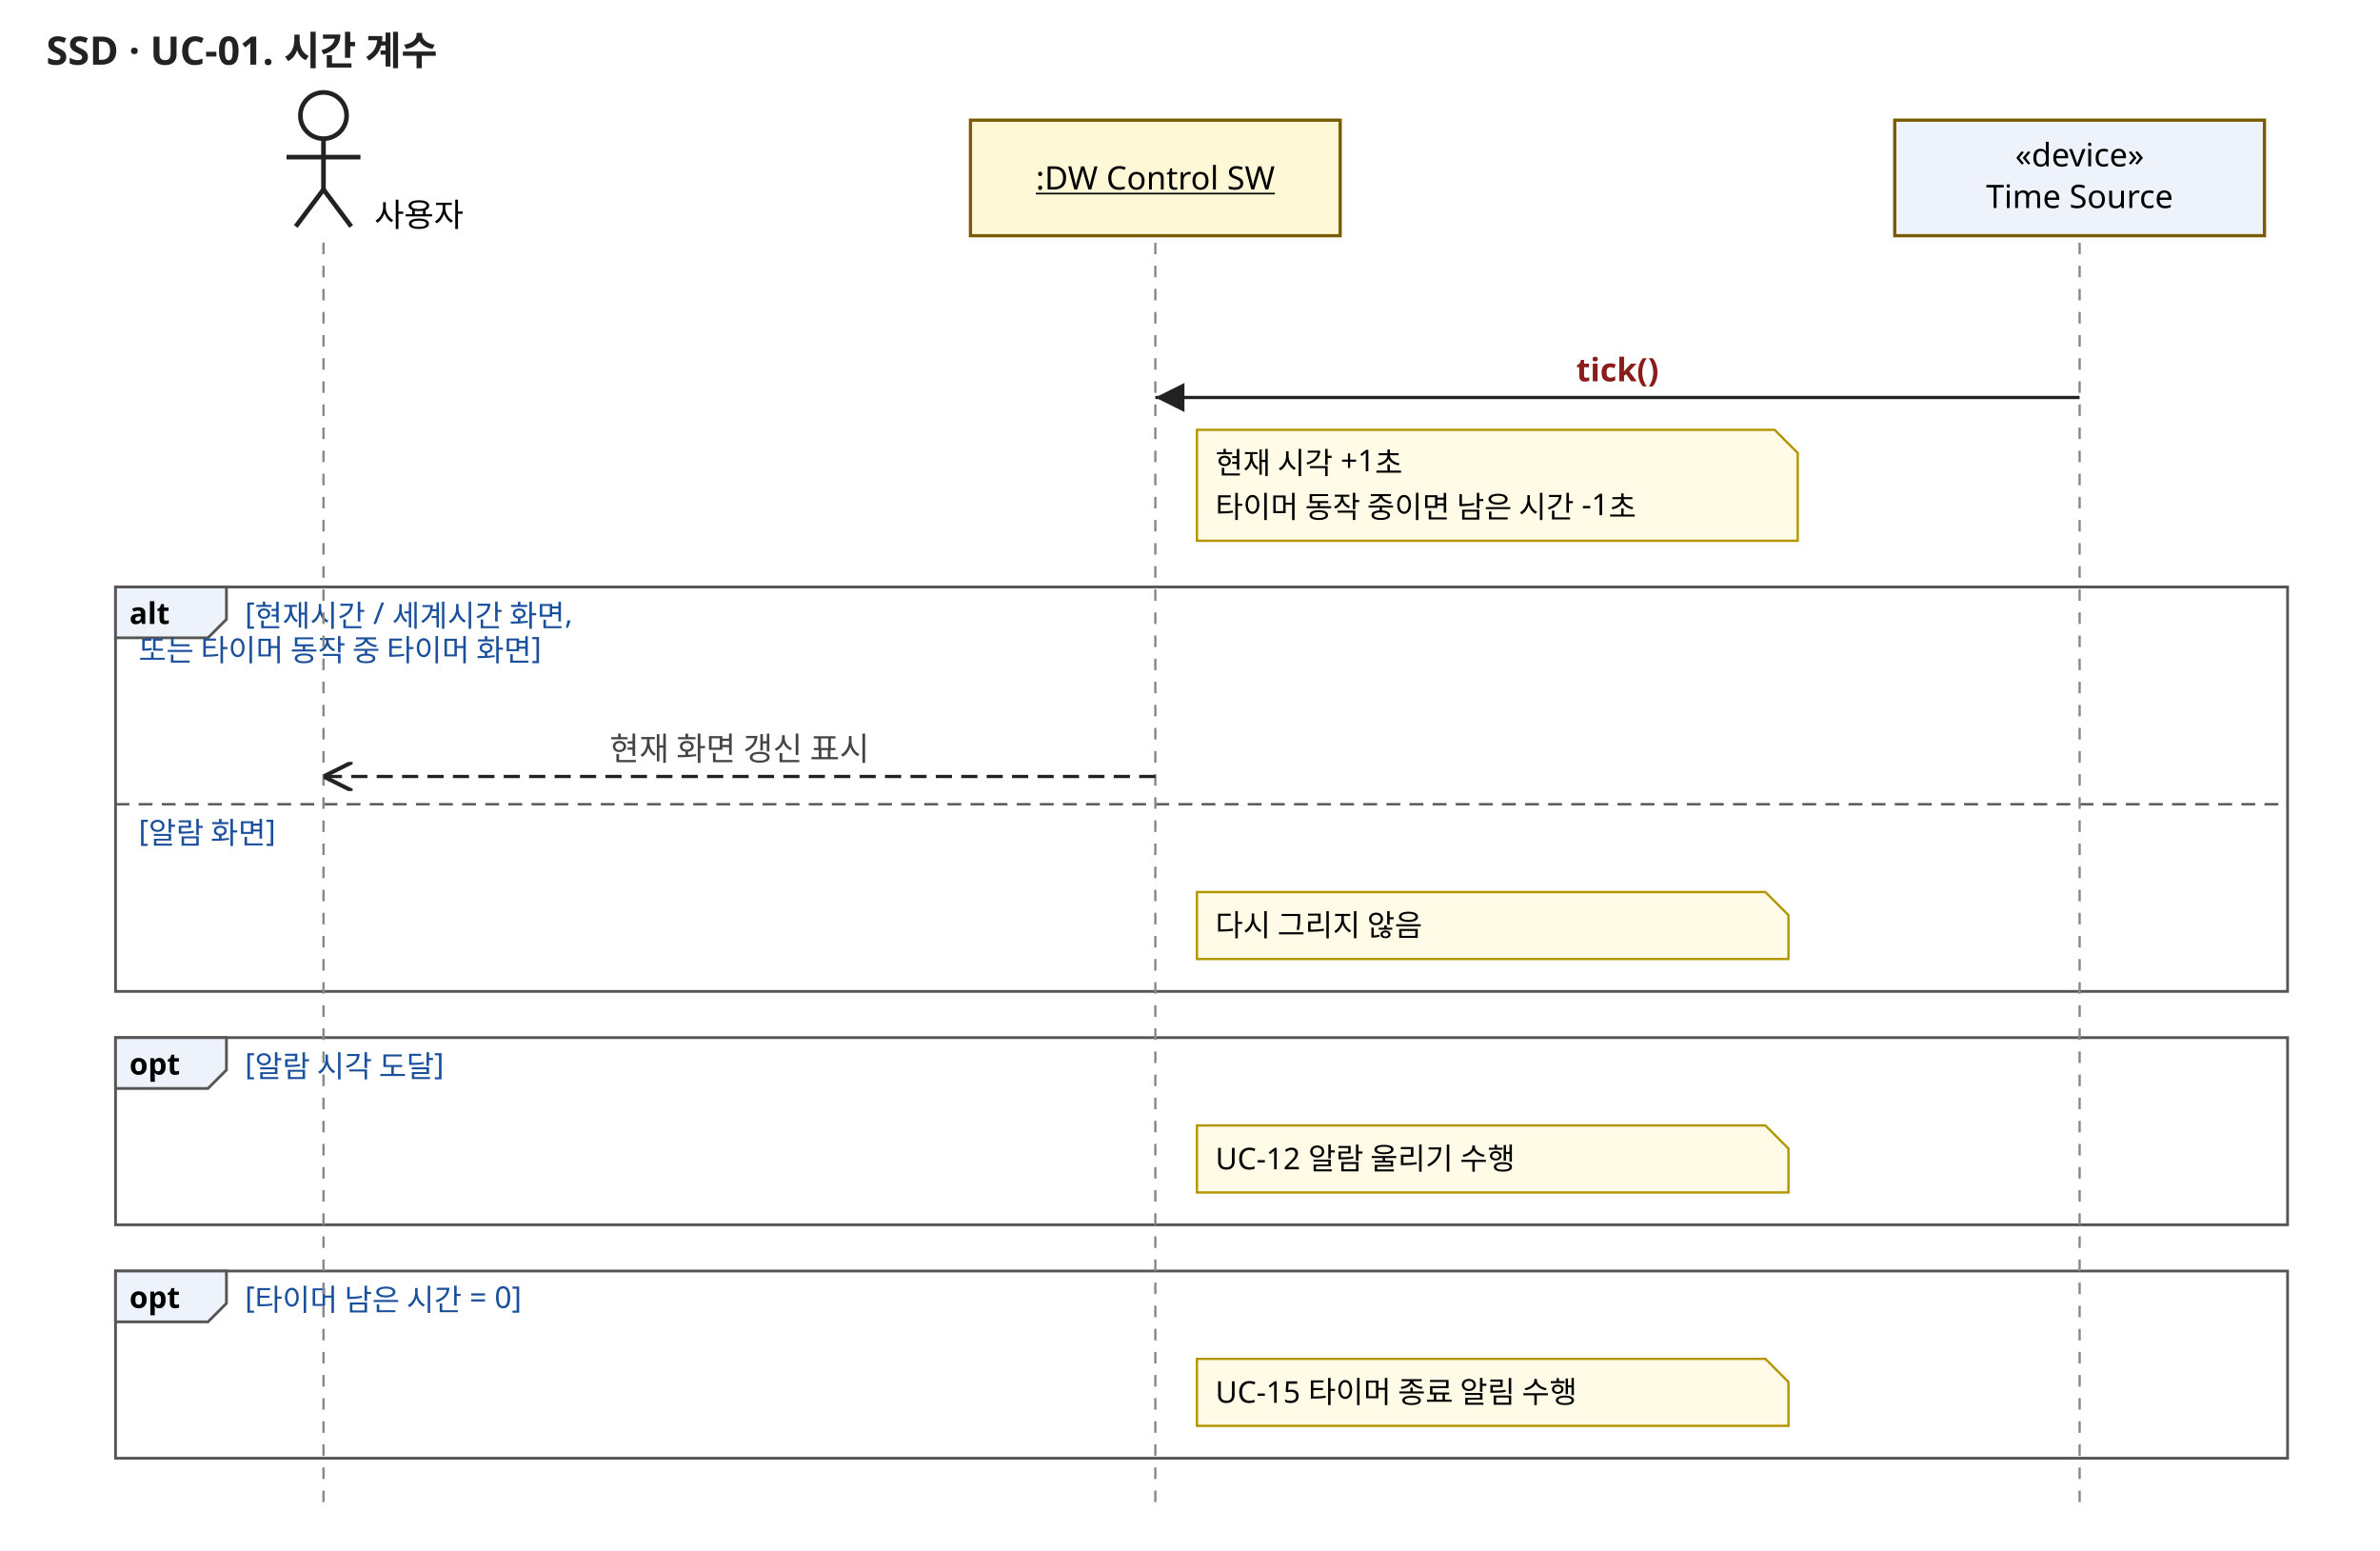
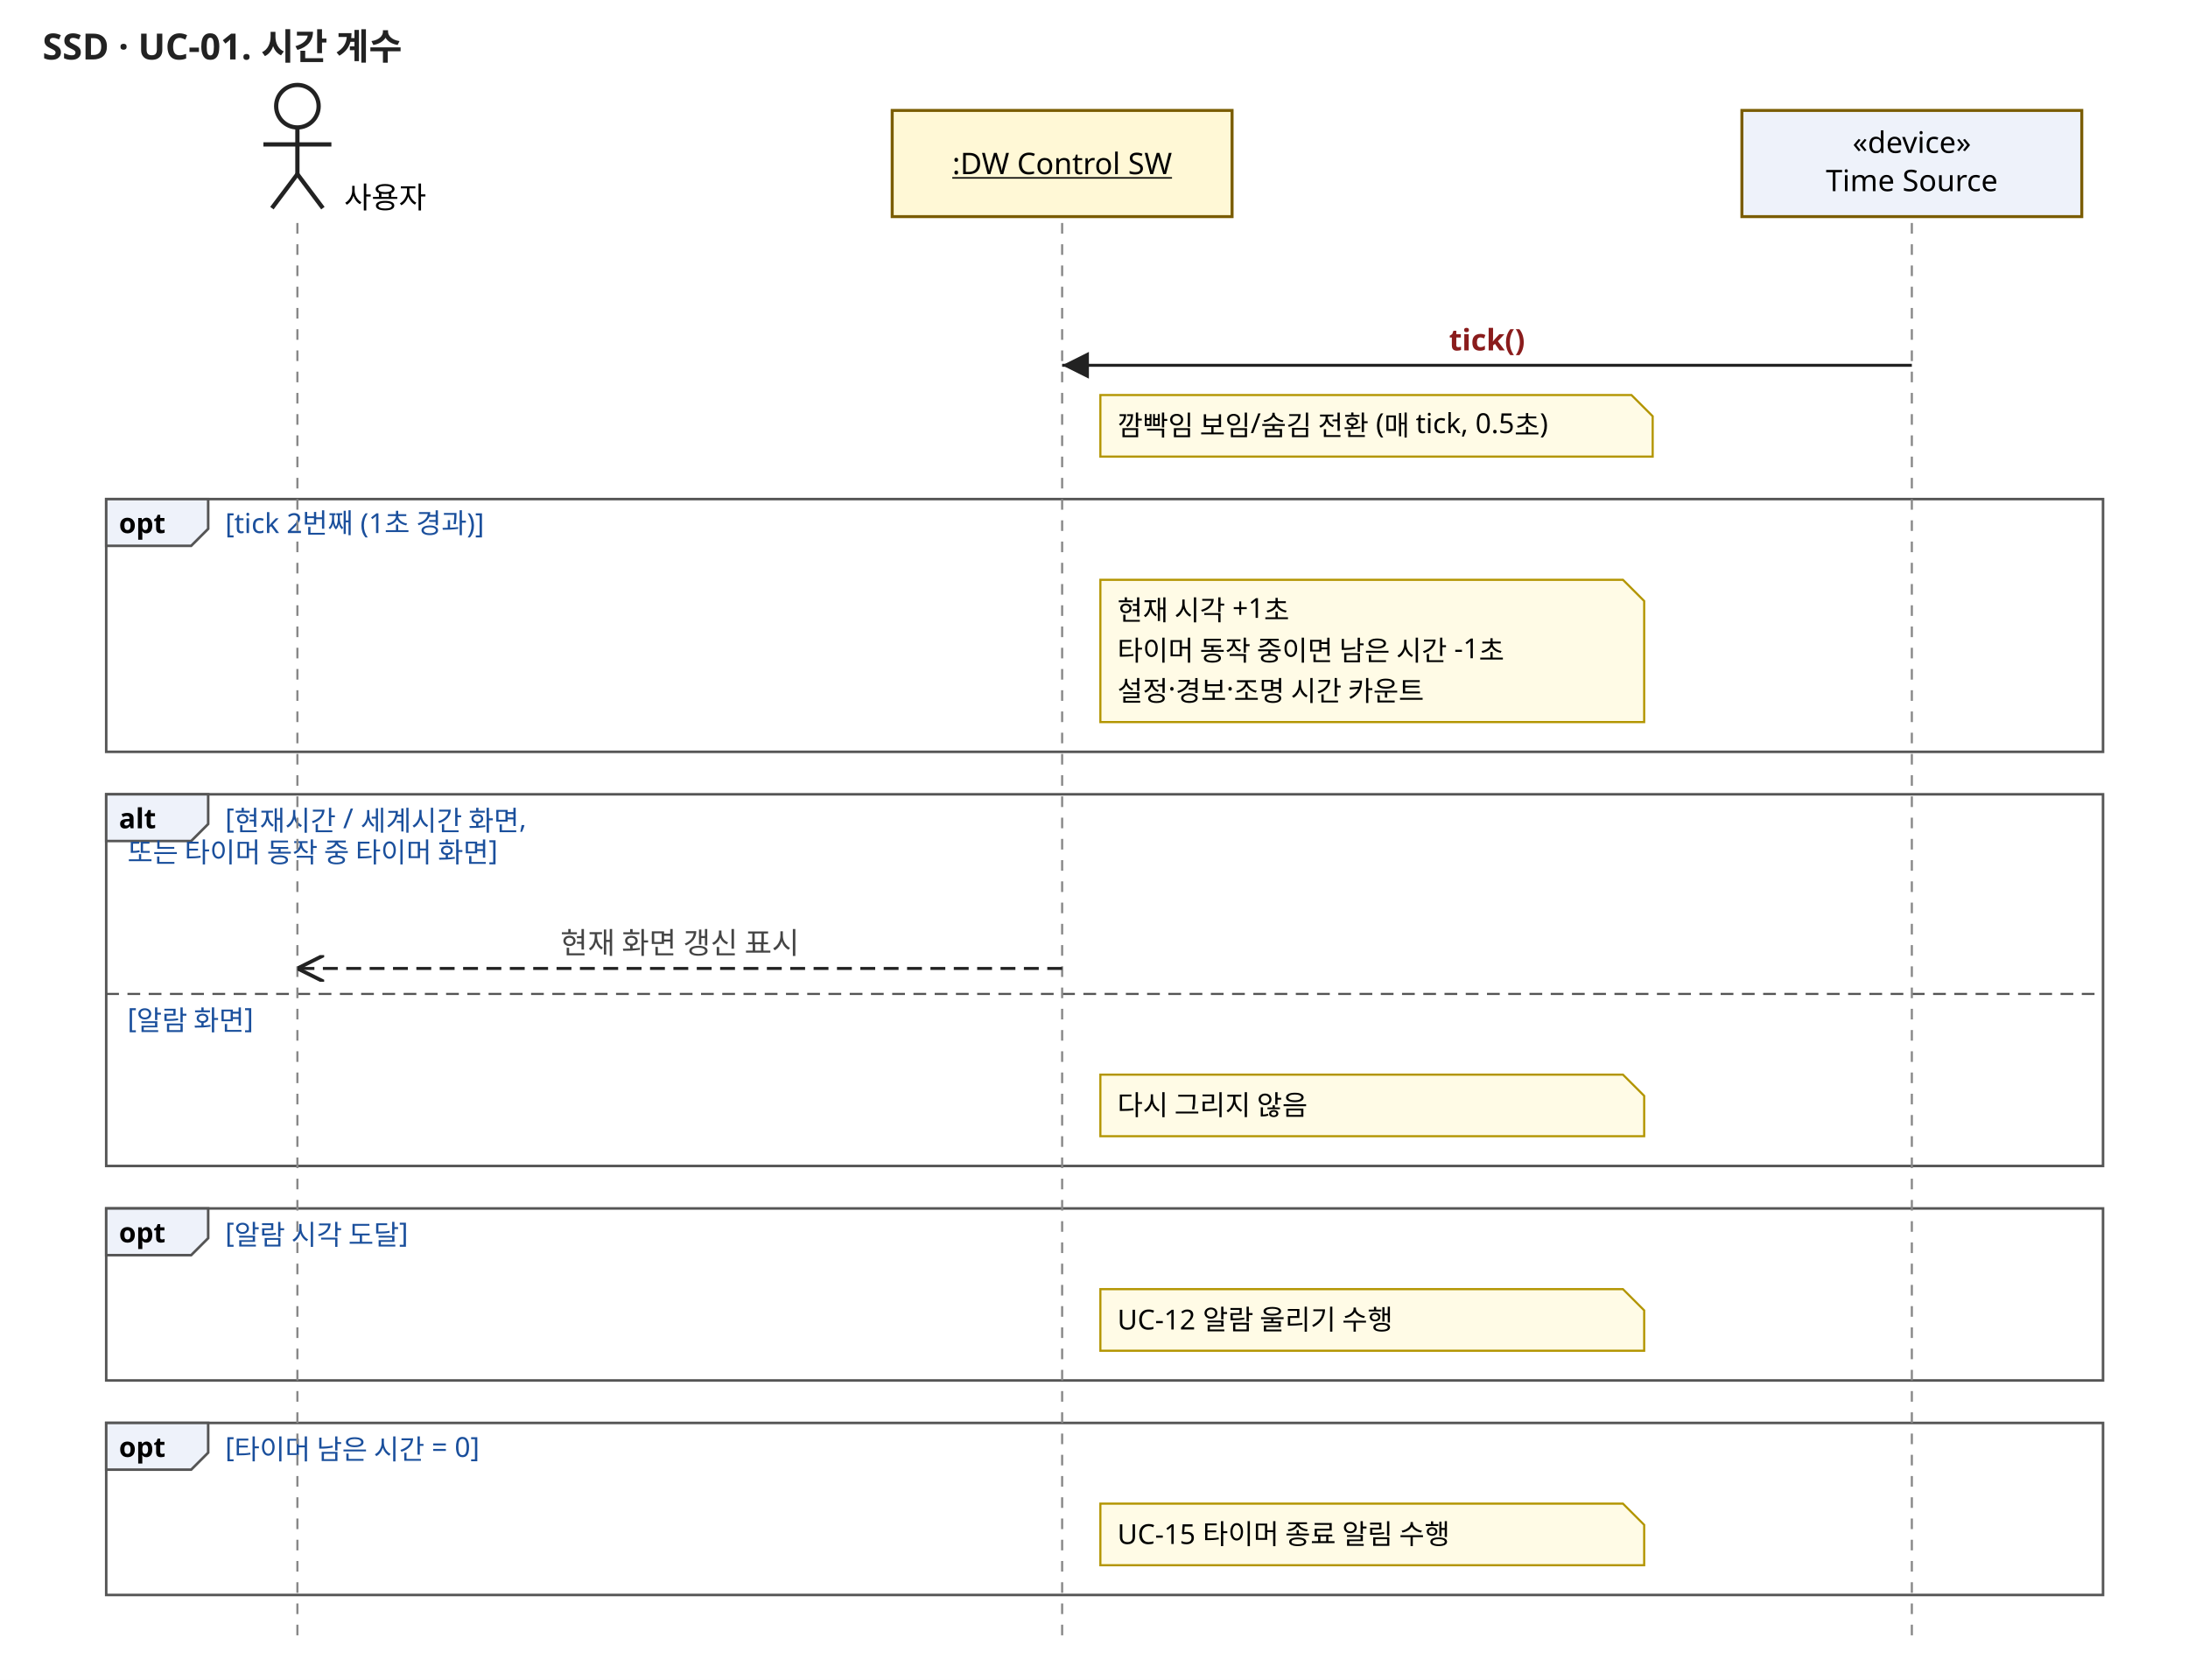
- <svg xmlns="http://www.w3.org/2000/svg" width="1030" height="671" viewBox="0 0 1030 671" font-family="Malgun Gothic, Apple SD Gothic Neo, Noto Sans KR, WenQuanYi Zen Hei, sans-serif">
+ <svg xmlns="http://www.w3.org/2000/svg" width="1030" height="791" viewBox="0 0 1030 791" font-family="Malgun Gothic, Apple SD Gothic Neo, Noto Sans KR, WenQuanYi Zen Hei, sans-serif">
  <defs>
    <marker id="fill" viewBox="0 0 10 10" refX="10" refY="5" markerWidth="9" markerHeight="9" orient="auto">
      <path d="M0,0 L10,5 L0,10 z" fill="#222" />
    </marker>
    <marker id="open" viewBox="0 0 10 10" refX="10" refY="5" markerWidth="9" markerHeight="9" orient="auto">
      <path d="M0,0 L10,5 L0,10" fill="none" stroke="#222" stroke-width="1.4" />
    </marker>
  </defs>
-   <rect width="1030" height="671" fill="#fff" />
+   <rect width="1030" height="791" fill="#fff" />
  <text x="20" y="28" font-size="17" font-weight="bold" fill="#222">SSD · UC-01. 시간 계수</text>
-   <rect x="50" y="254" width="940" height="175" fill="none" stroke="#555" stroke-width="1.2" />
-   <path d="M50,254 h48 v14 l-8,8 h-40 z" fill="#eef2fa" stroke="#555" stroke-width="1.2" />
-   <text x="56" y="270" font-size="13" font-weight="bold">alt</text>
-   <text x="106" y="270" font-size="13" fill="#1a4f9c">[현재시간 / 세계시간 화면,</text>
-   <text x="60" y="286" font-size="13" fill="#1a4f9c">또는 타이머 동작 중 타이머 화면]</text>
-   <line x1="50" y1="348" x2="990" y2="348" stroke="#555" stroke-dasharray="6 4" />
-   <text x="60" y="364" font-size="13" fill="#1a4f9c">[알람 화면]</text>
-   <rect x="50" y="449" width="940" height="81" fill="none" stroke="#555" stroke-width="1.2" />
-   <path d="M50,449 h48 v14 l-8,8 h-40 z" fill="#eef2fa" stroke="#555" stroke-width="1.2" />
-   <text x="56" y="465" font-size="13" font-weight="bold">opt</text>
-   <text x="106" y="465" font-size="13" fill="#1a4f9c">[알람 시각 도달]</text>
-   <rect x="50" y="550" width="940" height="81" fill="none" stroke="#555" stroke-width="1.2" />
-   <path d="M50,550 h48 v14 l-8,8 h-40 z" fill="#eef2fa" stroke="#555" stroke-width="1.2" />
-   <text x="56" y="566" font-size="13" font-weight="bold">opt</text>
-   <text x="106" y="566" font-size="13" fill="#1a4f9c">[타이머 남은 시간 = 0]</text>
-   <line x1="140" y1="105" x2="140" y2="651" stroke="#888" stroke-dasharray="5 5" />
+   <rect x="50" y="235" width="940" height="119" fill="none" stroke="#555" stroke-width="1.2" />
+   <path d="M50,235 h48 v14 l-8,8 h-40 z" fill="#eef2fa" stroke="#555" stroke-width="1.2" />
+   <text x="56" y="251" font-size="13" font-weight="bold">opt</text>
+   <text x="106" y="251" font-size="13" fill="#1a4f9c">[tick 2번째 (1초 경과)]</text>
+   <rect x="50" y="374" width="940" height="175" fill="none" stroke="#555" stroke-width="1.2" />
+   <path d="M50,374 h48 v14 l-8,8 h-40 z" fill="#eef2fa" stroke="#555" stroke-width="1.2" />
+   <text x="56" y="390" font-size="13" font-weight="bold">alt</text>
+   <text x="106" y="390" font-size="13" fill="#1a4f9c">[현재시간 / 세계시간 화면,</text>
+   <text x="60" y="406" font-size="13" fill="#1a4f9c">또는 타이머 동작 중 타이머 화면]</text>
+   <line x1="50" y1="468" x2="990" y2="468" stroke="#555" stroke-dasharray="6 4" />
+   <text x="60" y="484" font-size="13" fill="#1a4f9c">[알람 화면]</text>
+   <rect x="50" y="569" width="940" height="81" fill="none" stroke="#555" stroke-width="1.2" />
+   <path d="M50,569 h48 v14 l-8,8 h-40 z" fill="#eef2fa" stroke="#555" stroke-width="1.2" />
+   <text x="56" y="585" font-size="13" font-weight="bold">opt</text>
+   <text x="106" y="585" font-size="13" fill="#1a4f9c">[알람 시각 도달]</text>
+   <rect x="50" y="670" width="940" height="81" fill="none" stroke="#555" stroke-width="1.2" />
+   <path d="M50,670 h48 v14 l-8,8 h-40 z" fill="#eef2fa" stroke="#555" stroke-width="1.2" />
+   <text x="56" y="686" font-size="13" font-weight="bold">opt</text>
+   <text x="106" y="686" font-size="13" fill="#1a4f9c">[타이머 남은 시간 = 0]</text>
+   <line x1="140" y1="105" x2="140" y2="771" stroke="#888" stroke-dasharray="5 5" />
  <g stroke="#222" stroke-width="2" fill="none">
    <circle cx="140" cy="50" r="10" />
    <line x1="140" y1="60" x2="140" y2="82" />
    <line x1="124" y1="68" x2="156" y2="68" />
    <line x1="140" y1="82" x2="128" y2="98" />
    <line x1="140" y1="82" x2="152" y2="98" />
  </g>
  <text x="162" y="98" font-size="14">사용자</text>
-   <line x1="500" y1="105" x2="500" y2="651" stroke="#888" stroke-dasharray="5 5" />
+   <line x1="500" y1="105" x2="500" y2="771" stroke="#888" stroke-dasharray="5 5" />
  <rect x="420" y="52" width="160" height="50" fill="#fff8d6" stroke="#7a5c00" stroke-width="1.4" />
  <text x="500" y="82" text-anchor="middle" font-size="14" text-decoration="underline">:DW Control SW</text>
-   <line x1="900" y1="105" x2="900" y2="651" stroke="#888" stroke-dasharray="5 5" />
+   <line x1="900" y1="105" x2="900" y2="771" stroke="#888" stroke-dasharray="5 5" />
  <rect x="820" y="52" width="160" height="50" fill="#eef2fa" stroke="#7a5c00" stroke-width="1.4" />
  <text x="900" y="72" text-anchor="middle" font-size="14">«device»</text>
  <text x="900" y="90" text-anchor="middle" font-size="14">Time Source</text>
  <line x1="900" y1="172" x2="500" y2="172" stroke="#222" stroke-width="1.4" marker-end="url(#fill)" />
  <text x="700.0" y="165" text-anchor="middle" font-size="14" font-weight="bold" fill="#8a1c1c">tick()</text>
-   <path d="M518,186 h250 l10,10 v38 h-260 z" fill="#fffbe6" stroke="#b39500" />
-   <text x="526" y="205" font-size="13">현재 시각 +1초</text>
-   <text x="526" y="224" font-size="13">타이머 동작 중이면 남은 시간 -1초</text>
-   <line x1="500" y1="336" x2="140" y2="336" stroke="#222" stroke-width="1.4" stroke-dasharray="7 4" marker-end="url(#open)" />
-   <text x="320.0" y="329" text-anchor="middle" font-size="14" font-weight="normal" fill="#444">현재 화면 갱신 표시</text>
-   <path d="M518,386 h246 l10,10 v19 h-256 z" fill="#fffbe6" stroke="#b39500" />
-   <text x="526" y="405" font-size="13">다시 그리지 않음</text>
-   <path d="M518,487 h246 l10,10 v19 h-256 z" fill="#fffbe6" stroke="#b39500" />
-   <text x="526" y="506" font-size="13">UC-12 알람 울리기 수행</text>
-   <path d="M518,588 h246 l10,10 v19 h-256 z" fill="#fffbe6" stroke="#b39500" />
-   <text x="526" y="607" font-size="13">UC-15 타이머 종료 알림 수행</text>
+   <path d="M518,186 h250 l10,10 v19 h-260 z" fill="#fffbe6" stroke="#b39500" />
+   <text x="526" y="205" font-size="13">깜빡임 보임/숨김 전환 (매 tick, 0.5초)</text>
+   <path d="M518,273 h246 l10,10 v57 h-256 z" fill="#fffbe6" stroke="#b39500" />
+   <text x="526" y="292" font-size="13">현재 시각 +1초</text>
+   <text x="526" y="311" font-size="13">타이머 동작 중이면 남은 시간 -1초</text>
+   <text x="526" y="330" font-size="13">설정·경보·조명 시간 카운트</text>
+   <line x1="500" y1="456" x2="140" y2="456" stroke="#222" stroke-width="1.4" stroke-dasharray="7 4" marker-end="url(#open)" />
+   <text x="320.0" y="449" text-anchor="middle" font-size="14" font-weight="normal" fill="#444">현재 화면 갱신 표시</text>
+   <path d="M518,506 h246 l10,10 v19 h-256 z" fill="#fffbe6" stroke="#b39500" />
+   <text x="526" y="525" font-size="13">다시 그리지 않음</text>
+   <path d="M518,607 h246 l10,10 v19 h-256 z" fill="#fffbe6" stroke="#b39500" />
+   <text x="526" y="626" font-size="13">UC-12 알람 울리기 수행</text>
+   <path d="M518,708 h246 l10,10 v19 h-256 z" fill="#fffbe6" stroke="#b39500" />
+   <text x="526" y="727" font-size="13">UC-15 타이머 종료 알림 수행</text>
</svg>
